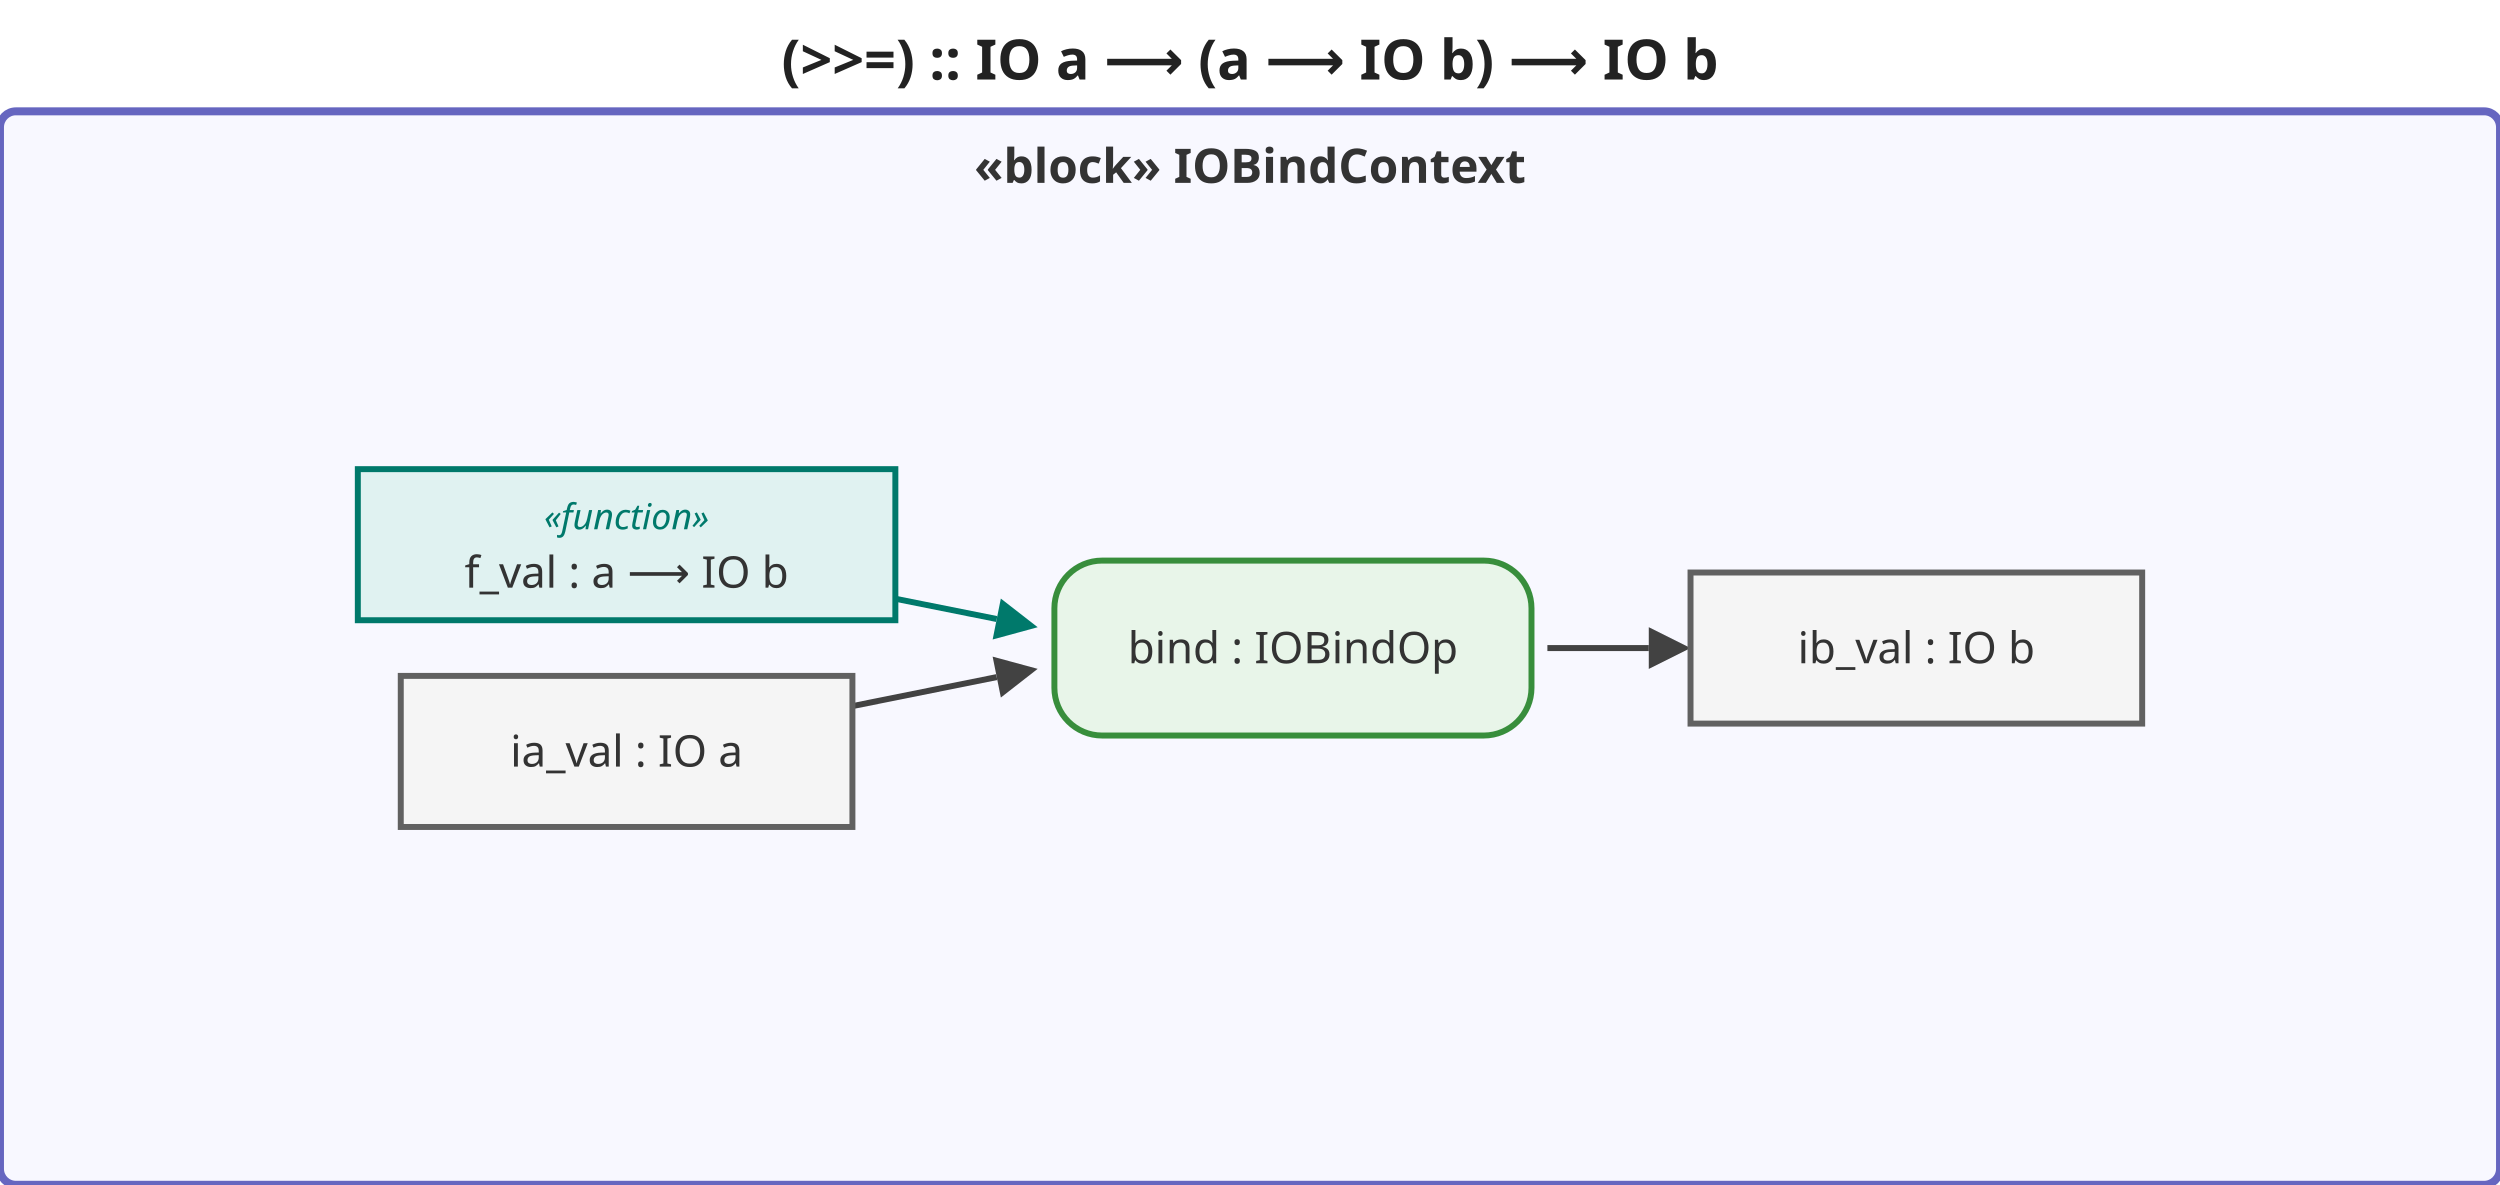
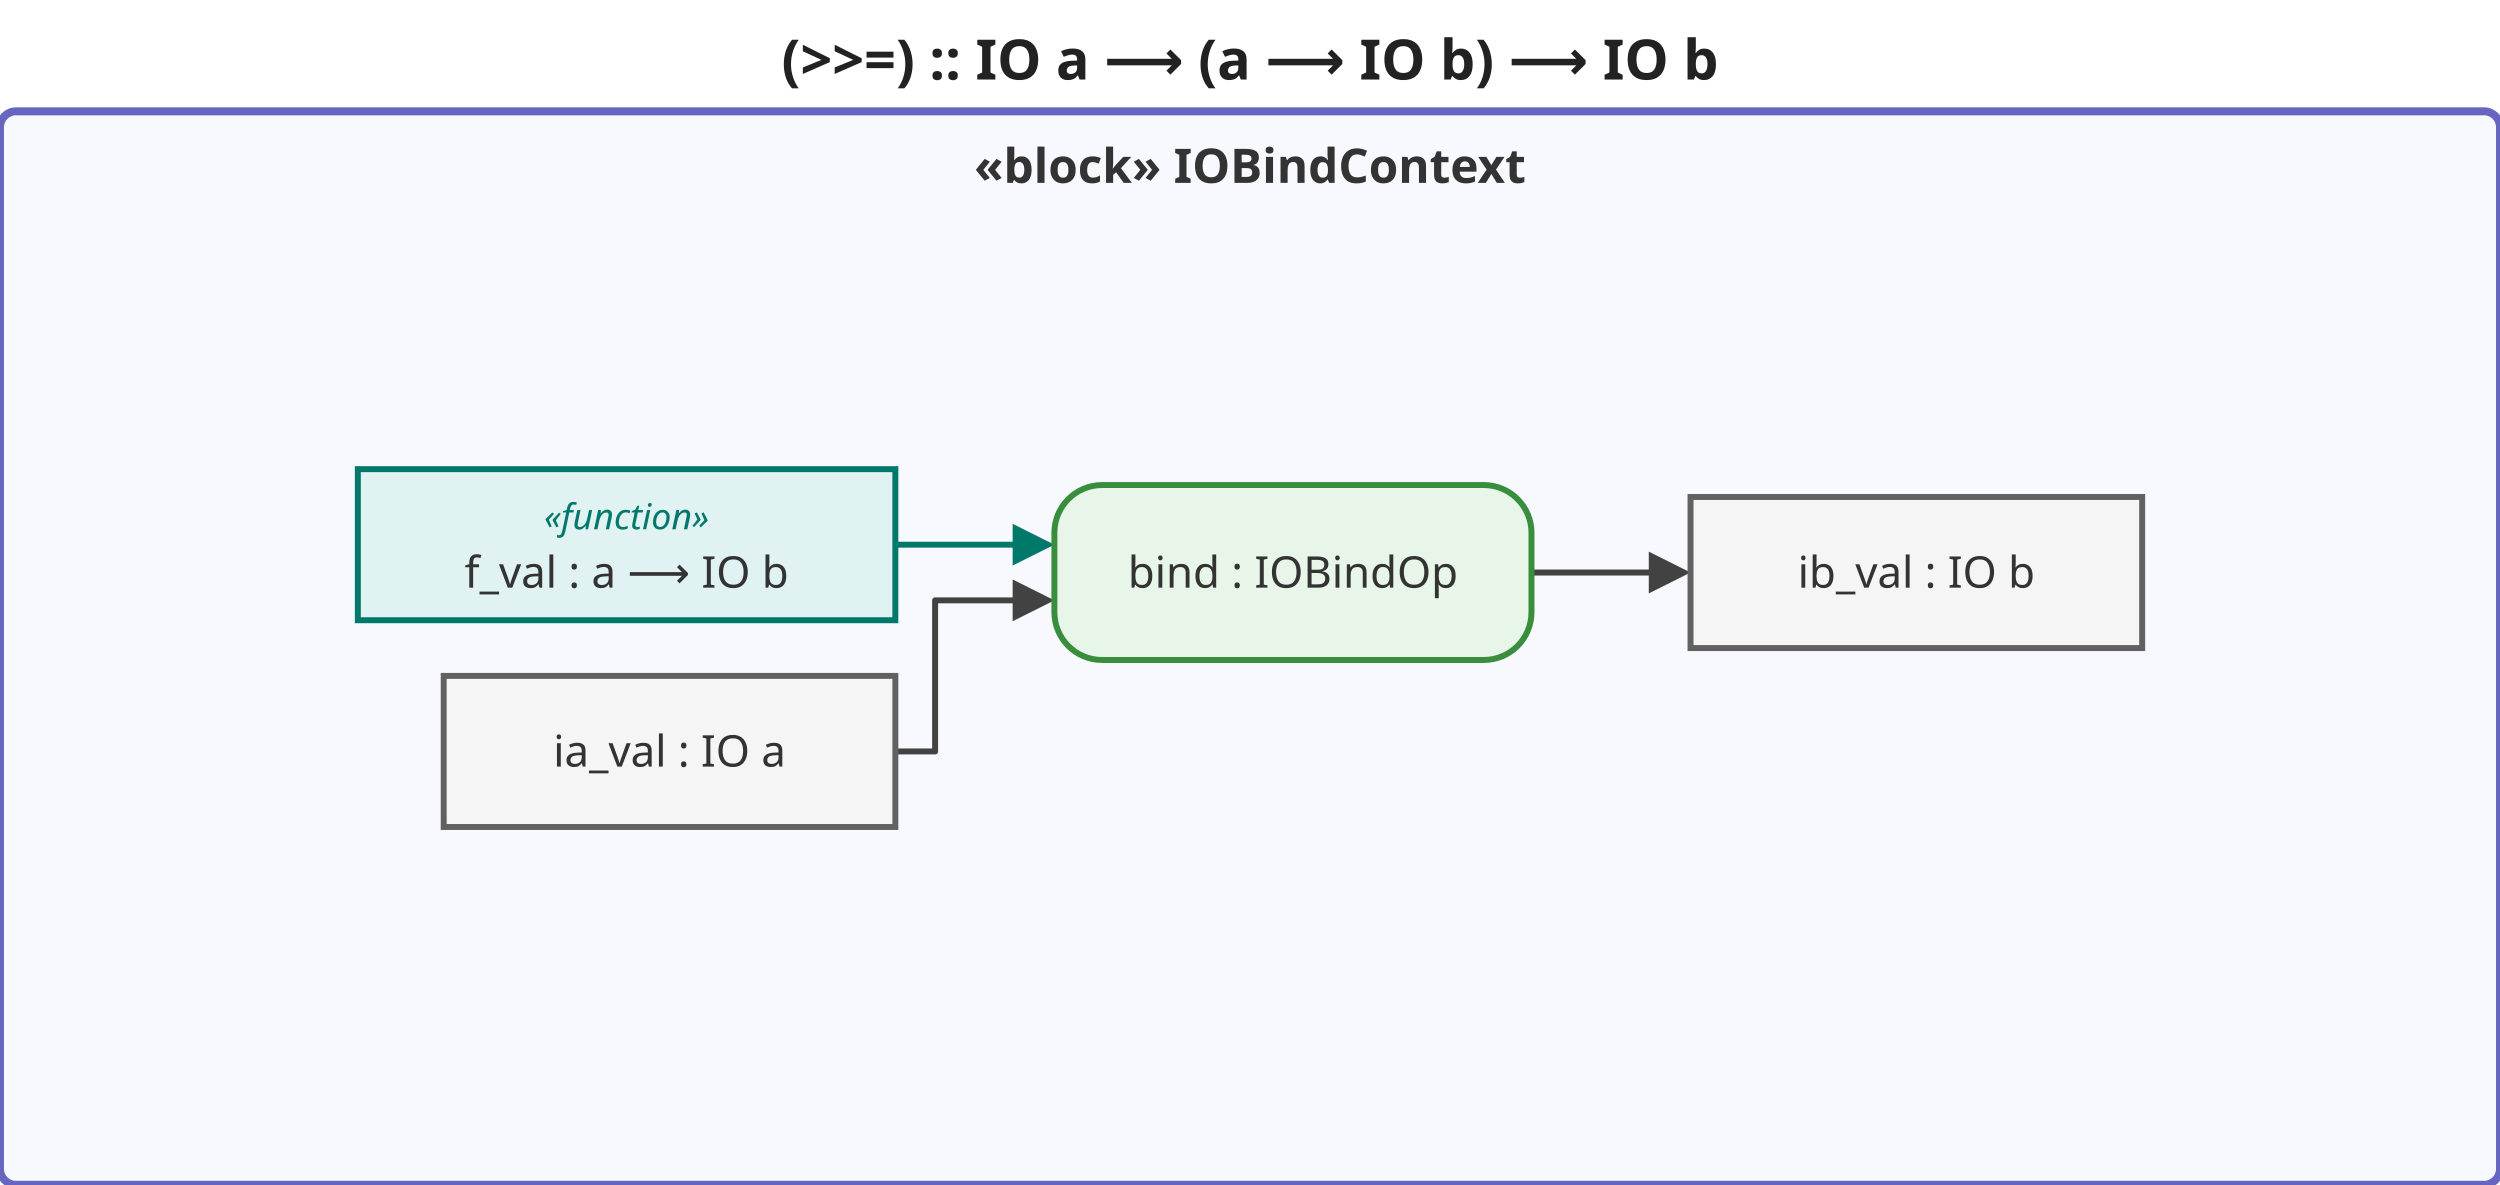
<svg xmlns="http://www.w3.org/2000/svg" viewBox="0 0 628.8 298" width="628.8" height="298">
  <defs>
    <marker id="arrowFilled" viewBox="0 0 10 10" refX="0" refY="5" markerWidth="7" markerHeight="7" orient="auto-start-reverse">
      <path d="M0,0 L10,5 L0,10 z" fill="#424242" />
    </marker>
    <marker id="arrowOpen" viewBox="0 0 10 10" refX="0" refY="5" markerWidth="7" markerHeight="7" orient="auto-start-reverse">
      <path d="M0,0 L10,5 L0,10" fill="none" stroke="#424242" stroke-width="1.5" />
    </marker>
    <marker id="arrowHof" viewBox="0 0 10 10" refX="0" refY="5" markerWidth="7" markerHeight="7" orient="auto-start-reverse">
      <path d="M0,0 L10,5 L0,10 z" fill="#00796b" />
    </marker>
  </defs>
  <rect width="628.8" height="298" fill="white" />
  <text x="314.4" y="20" text-anchor="middle" font-size="14" font-weight="bold" font-family="sans-serif" fill="#222">(&gt;&gt;=) :: IO a ⟶ (a ⟶ IO b) ⟶ IO b</text>
  <g transform="translate(0,28)">
    <rect x="0" y="0" width="628.8" height="270" rx="4" fill="#f8f8ff" stroke="#6666c0" stroke-width="2" />
    <text x="314.4" y="18" text-anchor="middle" font-size="12" font-weight="bold" font-family="sans-serif" fill="#333">«block» IOBindContext</text>
    <g class="edge">
-       <path d="M214.4,149.6 C214.4,149.6 250.7,142.3 250.7,142.3" fill="none" stroke="#424242" stroke-width="1.5" marker-end="url(#arrowFilled)" />
+       <path d="M225.2,161.0 L235.2,161.0 L235.2,123.0 L254.7,123.0" fill="none" stroke="#424242" stroke-width="1.5" stroke-linejoin="round" stroke-linecap="round" marker-end="url(#arrowFilled)" />
    </g>
    <g class="edge hof-edge">
-       <path d="M225.2,122.6 C225.2,122.6 250.7,127.7 250.7,127.7" fill="none" stroke="#00796b" stroke-width="1.5" marker-end="url(#arrowHof)" />
+       <path d="M225.2,109.0 L254.7,109.0" fill="none" stroke="#00796b" stroke-width="1.5" stroke-linejoin="round" stroke-linecap="round" marker-end="url(#arrowHof)" />
    </g>
    <g class="edge">
-       <path d="M389.2,135.0 C389.2,135.0 414.7,135.0 414.7,135.0" fill="none" stroke="#424242" stroke-width="1.5" marker-end="url(#arrowFilled)" />
+       <path d="M385.2,116.0 L414.7,116.0" fill="none" stroke="#424242" stroke-width="1.5" stroke-linejoin="round" stroke-linecap="round" marker-end="url(#arrowFilled)" />
    </g>
    <g class="object-node">
-       <rect x="100.8" y="142" width="113.6" height="38" fill="#f5f5f5" stroke="#616161" stroke-width="1.5" />
-       <text x="157.6" y="161" text-anchor="middle" font-size="11" font-family="sans-serif" dominant-baseline="middle" fill="#333">ia_val : IO a</text>
+       <rect x="111.6" y="142" width="113.6" height="38" fill="#f5f5f5" stroke="#616161" stroke-width="1.5" />
+       <text x="168.4" y="161" text-anchor="middle" font-size="11" font-family="sans-serif" dominant-baseline="middle" fill="#333">ia_val : IO a</text>
    </g>
    <g class="object-node hof">
      <rect x="90" y="90" width="135.2" height="38" fill="#e0f2f1" stroke="#00796b" stroke-width="1.5" />
      <text x="157.6" y="102" text-anchor="middle" font-size="9" font-style="italic" font-family="sans-serif" dominant-baseline="middle" fill="#00796b">«function»</text>
      <text x="157.6" y="116" text-anchor="middle" font-size="11" font-family="sans-serif" dominant-baseline="middle" fill="#333">f_val : a ⟶ IO b</text>
    </g>
    <g class="action-node">
-       <rect x="265.2" y="113" width="120" height="44" rx="12" fill="#e8f5e9" stroke="#388e3c" stroke-width="1.5" />
-       <text class="action-label" x="325.2" y="135" text-anchor="middle" font-size="11" font-family="sans-serif" dominant-baseline="middle" fill="#333">bind : IOBindOp</text>
+       <rect x="265.2" y="94" width="120" height="44" rx="12" fill="#e8f5e9" stroke="#388e3c" stroke-width="1.5" />
+       <text class="action-label" x="325.2" y="116" text-anchor="middle" font-size="11" font-family="sans-serif" dominant-baseline="middle" fill="#333">bind : IOBindOp</text>
    </g>
    <g class="object-node">
-       <rect x="425.2" y="116" width="113.6" height="38" fill="#f5f5f5" stroke="#616161" stroke-width="1.5" />
-       <text x="482" y="135" text-anchor="middle" font-size="11" font-family="sans-serif" dominant-baseline="middle" fill="#333">ib_val : IO b</text>
+       <rect x="425.2" y="97" width="113.6" height="38" fill="#f5f5f5" stroke="#616161" stroke-width="1.5" />
+       <text x="482" y="116" text-anchor="middle" font-size="11" font-family="sans-serif" dominant-baseline="middle" fill="#333">ib_val : IO b</text>
    </g>
  </g>
</svg>
